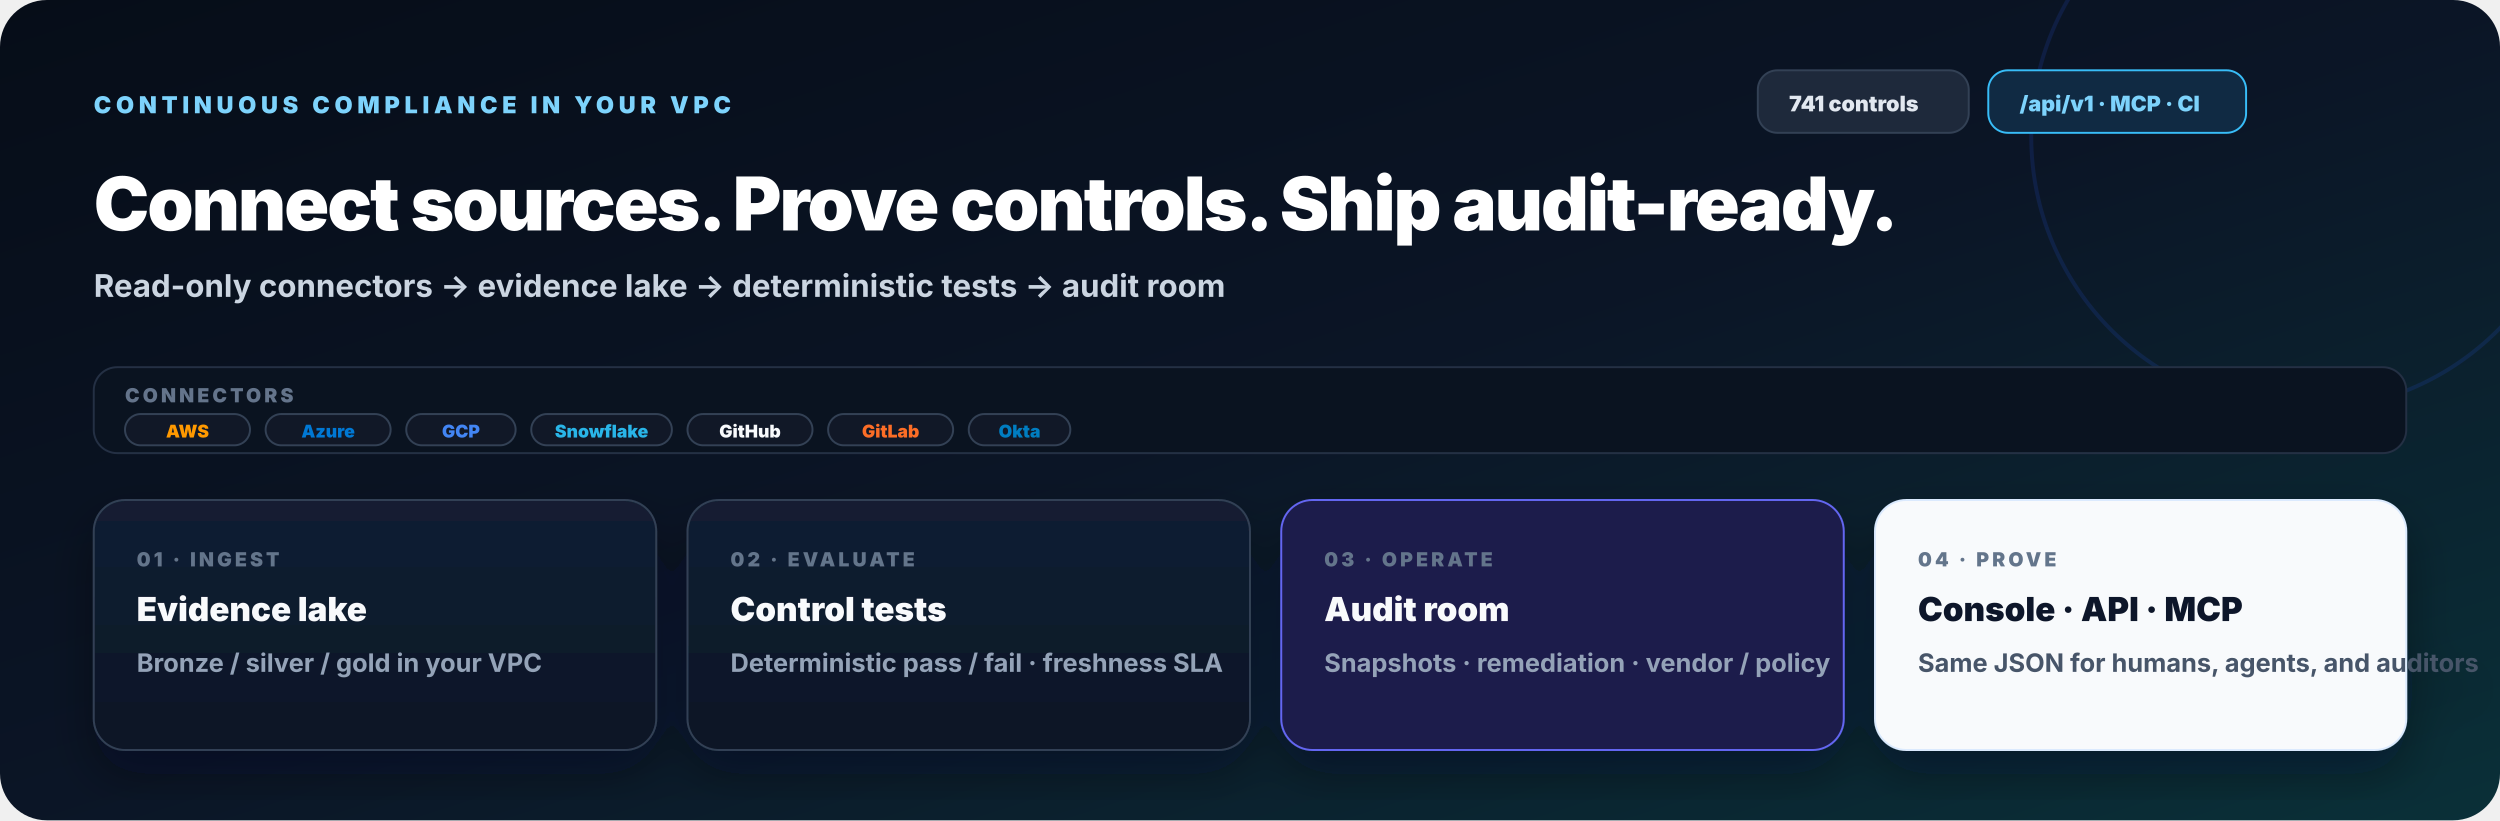
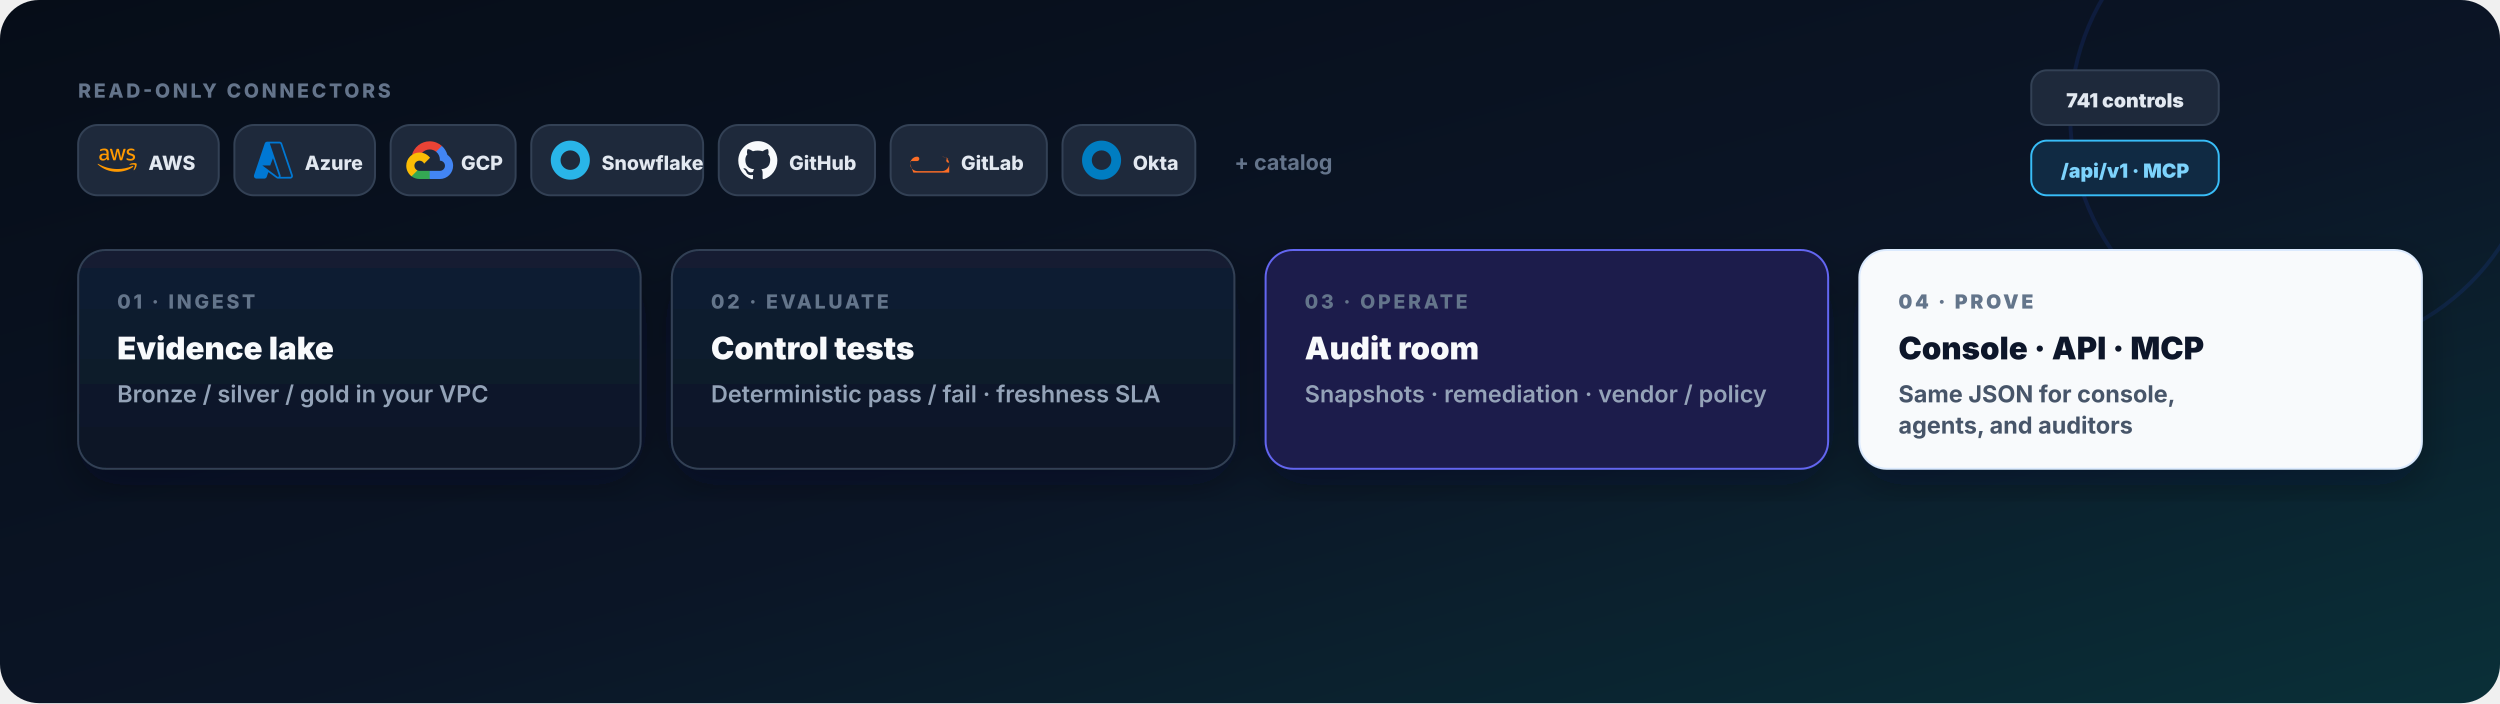
- <svg xmlns="http://www.w3.org/2000/svg" width="1280" height="420" viewBox="0 0 1280 420" role="img" aria-labelledby="title desc">
+ <svg xmlns="http://www.w3.org/2000/svg" width="1280" height="360" viewBox="0 0 1280 360" role="img" aria-labelledby="title desc">
  <defs>
    <linearGradient id="bg" x1="0" y1="0" x2="1" y2="1">
      <stop offset="0" stop-color="#060d18" />
-       <stop offset=".5" stop-color="#0b1526" />
+       <stop offset=".55" stop-color="#0b1526" />
      <stop offset="1" stop-color="#0a3038" />
    </linearGradient>
    <linearGradient id="accent" x1="0" y1="0" x2="1" y2="0">
      <stop offset="0" stop-color="#4f7cff" />
      <stop offset="1" stop-color="#30c7d2" />
    </linearGradient>
    <linearGradient id="panel" x1="0" y1="0" x2="0" y2="1">
      <stop offset="0" stop-color="#121f33" />
      <stop offset="1" stop-color="#0c1626" />
    </linearGradient>
-     <filter id="shadow" x="-20%" y="-20%" width="140%" height="140%">
-       <feDropShadow dx="0" dy="12" stdDeviation="12" flood-color="#020617" flood-opacity=".35" />
+     <filter id="shadow" x="-15%" y="-15%" width="130%" height="130%">
+       <feDropShadow dx="0" dy="8" stdDeviation="10" flood-color="#020617" flood-opacity=".3" />
    </filter>
    <style>
-       .font { font-family: Inter, ui-sans-serif, system-ui, -apple-system, BlinkMacSystemFont, "Segoe UI", Arial, sans-serif; }
-       .eyebrow { fill: #7dd3fc; font-size: 12px; font-weight: 900; letter-spacing: 2.4px; }
-       .headline { fill: #fff; font-size: 38px; font-weight: 950; letter-spacing: -1px; }
-       .sub { fill: #cbd5e1; font-size: 16px; font-weight: 650; }
+       .font { font-family: Inter, ui-sans-serif, system-ui, sans-serif; }
      .chip { fill: #1e293b; stroke: #334155; stroke-width: 1; }
-       .chipText { fill: #e2e8f0; font-size: 11px; font-weight: 850; }
-       .label { fill: #64748b; font-size: 10px; font-weight: 900; letter-spacing: 1.6px; }
-       .title { fill: #f8fafc; font-size: 17px; font-weight: 900; }
-       .body { fill: #94a3b8; font-size: 13px; font-weight: 650; }
+       .label { fill: #64748b; font-size: 10px; font-weight: 800; letter-spacing: 1.4px; }
+       .title { fill: #f8fafc; font-size: 16px; font-weight: 900; }
+       .body { fill: #94a3b8; font-size: 12px; font-weight: 600; }
    </style>
  </defs>
-   <rect width="1280" height="420" rx="24" fill="url(#bg)" />
-   <circle cx="1180" cy="70" r="140" fill="none" stroke="#315dff" stroke-opacity=".14" stroke-width="2" />
+   <rect width="1280" height="360" rx="20" fill="url(#bg)" />
+   <circle cx="1180" cy="60" r="120" fill="none" stroke="#315dff" stroke-opacity=".12" stroke-width="2" />
  <g class="font">
-     <text x="48" y="58" class="eyebrow">CONTINUOUS COMPLIANCE IN YOUR VPC</text>
-     <g transform="translate(900,36)">
-       <rect width="108" height="32" rx="10" class="chip" />
-       <text x="16" y="21" class="chipText">741 controls</text>
-       <rect x="118" width="132" height="32" rx="10" fill="#102a43" stroke="#38bdf8" stroke-width="1" />
-       <text x="134" y="21" fill="#7dd3fc" font-size="11" font-weight="900">/api/v1 · MCP · CI</text>
-     </g>
-     <text x="48" y="118" class="headline">Connect sources. Prove controls. Ship audit-ready.</text>
-     <text x="48" y="152" class="sub">Read-only connectors → evidence lake → deterministic tests → audit room</text>
-     <g transform="translate(48,188)">
-       <rect width="1184" height="44" rx="12" fill="#0a1320" stroke="#243044" />
-       <text x="16" y="18" class="label">CONNECTORS</text>
-       <g transform="translate(16,24)">
-         <rect width="64" height="16" rx="8" fill="#111827" stroke="#334155" />
-         <text x="32" y="12" text-anchor="middle" fill="#FF9900" font-size="9" font-weight="900">AWS</text>
-         <rect x="72" width="64" height="16" rx="8" fill="#111827" stroke="#334155" />
-         <text x="104" y="12" text-anchor="middle" fill="#0078D4" font-size="9" font-weight="900">Azure</text>
-         <rect x="144" width="56" height="16" rx="8" fill="#111827" stroke="#334155" />
-         <text x="172" y="12" text-anchor="middle" fill="#4285F4" font-size="9" font-weight="900">GCP</text>
-         <rect x="208" width="72" height="16" rx="8" fill="#111827" stroke="#334155" />
-         <text x="244" y="12" text-anchor="middle" fill="#29B5E8" font-size="9" font-weight="900">Snowflake</text>
-         <rect x="288" width="64" height="16" rx="8" fill="#111827" stroke="#334155" />
-         <text x="320" y="12" text-anchor="middle" fill="#f8fafc" font-size="9" font-weight="900">GitHub</text>
-         <rect x="360" width="64" height="16" rx="8" fill="#111827" stroke="#334155" />
-         <text x="392" y="12" text-anchor="middle" fill="#FC6D26" font-size="9" font-weight="900">GitLab</text>
-         <rect x="432" width="52" height="16" rx="8" fill="#111827" stroke="#334155" />
-         <text x="458" y="12" text-anchor="middle" fill="#007DC1" font-size="9" font-weight="900">Okta</text>
+     <g transform="translate(40,36)">
+       <text x="0" y="14" class="label">READ-ONLY CONNECTORS</text>
+       <g transform="translate(0,28)">
+         <rect width="72" height="36" rx="10" class="chip" />
+         <svg x="10" y="8" width="20" height="20" viewBox="0 0 24 24">
+           <path fill="#FF9900" d="M6.763 10.036c0 .296.032.535.088.71.064.176.144.368.256.576.04.063.056.127.056.183 0 .08-.048.16-.152.24l-.503.335a.383.383 0 0 1-.208.072c-.08 0-.16-.04-.239-.112a2.47 2.47 0 0 1-.287-.375 6.18 6.18 0 0 1-.248-.471c-.622.734-1.405 1.101-2.347 1.101-.67 0-1.205-.191-1.596-.574-.391-.384-.59-.894-.59-1.533 0-.678.239-1.23.726-1.644.487-.415 1.133-.623 1.955-.623.272 0 .551.024.846.064.296.04.6.104.918.176v-.583c0-.607-.127-1.03-.375-1.277-.255-.248-.686-.367-1.3-.367-.28 0-.568.031-.863.103-.295.072-.583.16-.862.272a2.287 2.287 0 0 1-.28.104.488.488 0 0 1-.127.023c-.112 0-.168-.08-.168-.247v-.391c0-.128.016-.224.056-.28a.597.597 0 0 1 .224-.167c.279-.144.614-.264 1.005-.36a4.84 4.84 0 0 1 1.246-.151c.95 0 1.644.216 2.091.647.439.43.662 1.085.662 1.963v2.586zm-3.24 1.214c.263 0 .534-.048.822-.144.287-.096.543-.271.758-.51.128-.152.224-.32.272-.512.047-.191.08-.423.08-.694v-.335a6.66 6.66 0 0 0-.735-.136 6.02 6.02 0 0 0-.75-.048c-.535 0-.926.104-1.19.32-.263.215-.39.518-.39.917 0 .375.095.655.295.846.191.2.47.296.838.296zm6.41.862c-.144 0-.24-.024-.304-.08-.064-.048-.12-.16-.168-.311L7.586 5.55a1.398 1.398 0 0 1-.072-.32c0-.128.064-.2.191-.2h.783c.151 0 .255.025.31.08.065.048.113.16.16.312l1.342 5.284 1.245-5.284c.04-.16.088-.264.151-.312a.549.549 0 0 1 .32-.08h.638c.152 0 .256.025.32.08.063.048.12.16.151.312l1.261 5.348 1.381-5.348c.048-.16.104-.264.16-.312a.52.52 0 0 1 .311-.08h.743c.127 0 .2.065.2.2 0 .04-.009.08-.017.128a1.137 1.137 0 0 1-.056.2l-1.923 6.17c-.048.16-.104.263-.168.311a.51.51 0 0 1-.303.08h-.687c-.151 0-.255-.024-.32-.08-.063-.056-.119-.16-.15-.32l-1.238-5.148-1.23 5.14c-.04.16-.087.264-.15.32-.065.056-.177.08-.32.08zm10.256.215c-.415 0-.83-.048-1.229-.143-.399-.096-.71-.2-.918-.32-.128-.071-.215-.151-.247-.223a.563.563 0 0 1-.048-.224v-.407c0-.167.064-.247.183-.247.048 0 .096.008.144.024.048.016.12.048.2.08.271.12.566.215.878.279.319.064.63.096.95.096.502 0 .894-.088 1.165-.264a.86.86 0 0 0 .415-.758.777.777 0 0 0-.215-.559c-.144-.151-.416-.287-.807-.415l-1.157-.36c-.583-.183-1.014-.454-1.277-.813a1.902 1.902 0 0 1-.4-1.158c0-.335.073-.63.216-.886.144-.255.335-.479.575-.654.24-.184.51-.32.83-.415.32-.096.655-.136 1.006-.136.175 0 .359.008.535.032.183.024.35.056.518.088.16.04.312.08.455.127.144.048.256.096.336.144a.69.69 0 0 1 .24.2.43.43 0 0 1 .071.263v.375c0 .168-.064.256-.184.256a.83.83 0 0 1-.303-.096 3.652 3.652 0 0 0-1.532-.311c-.455 0-.815.071-1.062.223-.248.152-.375.383-.375.71 0 .224.08.416.24.567.159.152.454.304.877.44l1.134.358c.574.184.99.44 1.237.767.247.327.367.702.367 1.117 0 .343-.072.655-.207.926-.144.272-.336.511-.583.703-.248.2-.543.343-.886.447-.36.111-.734.167-1.142.167zM21.698 16.207c-2.626 1.94-6.442 2.969-9.722 2.969-4.598 0-8.74-1.7-11.87-4.526-.247-.223-.024-.527.272-.351 3.384 1.963 7.559 3.153 11.877 3.153 2.914 0 6.114-.607 9.06-1.852.439-.2.814.287.383.607zM22.792 14.961c-.336-.43-2.22-.207-3.074-.103-.255.032-.295-.192-.063-.36 1.5-1.053 3.967-.75 4.254-.399.287.36-.08 2.826-1.485 4.007-.215.184-.423.088-.327-.151.32-.79 1.03-2.57.695-2.994z" />
+         </svg>
+         <text x="36" y="23" fill="#e2e8f0" font-size="10" font-weight="800">AWS</text>
+         <g transform="translate(80,0)">
+           <rect width="72" height="36" rx="10" class="chip" />
+           <svg x="10" y="8" width="20" height="20" viewBox="0 0 24 24">
+             <path fill="#0078D4" d="M22.379 23.343a1.62 1.62 0 0 0 1.536-2.14v.002L17.35 1.76A1.62 1.62 0 0 0 15.816.657H8.184A1.62 1.62 0 0 0 6.65 1.76L.086 21.204a1.62 1.62 0 0 0 1.536 2.139h4.741a1.62 1.62 0 0 0 1.535-1.103l.977-2.892 4.947 3.675c.28.208.618.32.966.32m-3.084-12.531 3.624 10.739a.54.54 0 0 1-.51.713v-.001h-.03a.54.54 0 0 1-.322-.106l-9.287-6.9h4.853m6.313 7.006c.116-.326.13-.694.007-1.058L9.79 1.76a1.722 1.722 0 0 0-.007-.02h6.034a.54.54 0 0 1 .512.366l6.562 19.445a.54.54 0 0 1-.338.684" />
+           </svg>
+           <text x="36" y="23" fill="#e2e8f0" font-size="10" font-weight="800">Azure</text>
+         </g>
+         <g transform="translate(160,0)">
+           <rect width="64" height="36" rx="10" class="chip" />
+           <svg x="8" y="6" width="24" height="24" viewBox="0 0 64 64">
+             <path fill="#EA4335" d="M40.728 20.488l2.05.035 5.57-5.57.27-2.36C44.2 8.657 38.367 6.26 31.993 6.26c-11.54 0-21.28 7.852-24.163 18.488.608-.424 1.908-.106 1.908-.106l11.13-1.83s.572-.947.862-.9A13.88 13.88 0 0 1 32 17.375c3.3.007 6.34 1.173 8.728 3.102z" />
+             <path fill="#4285F4" d="M56.17 24.77c-1.293-4.77-3.958-8.982-7.555-12.177l-7.887 7.887c3.16 2.55 5.187 6.452 5.187 10.82v1.392c3.837 0 6.954 3.124 6.954 6.954 0 3.837-3.124 6.954-6.954 6.954H32.007L30.615 48v8.346l1.392 1.385h13.908A18.11 18.11 0 0 0 64 39.647c-.007-6.155-3.1-11.6-7.83-14.876z" />
+             <path fill="#34A853" d="M18.085 57.74h13.9V46.6h-13.9a6.89 6.89 0 0 1-2.862-.622l-2.007.615-5.57 5.57-.488 1.88a18 18 0 0 0 10.926 3.689z" />
+             <path fill="#FBBC05" d="M18.085 21.57A18.11 18.11 0 0 0 0 39.654c0 5.873 2.813 11.095 7.166 14.403l8.064-8.064a6.96 6.96 0 0 1-4.099-6.339c0-3.837 3.124-6.954 6.954-6.954 2.82 0 5.244 1.7 6.34 4.1l8.064-8.064c-3.307-4.353-8.53-7.166-14.403-7.166z" />
+           </svg>
+           <text x="36" y="23" fill="#e2e8f0" font-size="10" font-weight="800">GCP</text>
+         </g>
+         <g transform="translate(232,0)">
+           <rect width="88" height="36" rx="10" class="chip" />
+           <svg x="10" y="8" width="20" height="20" viewBox="0 0 24 24">
+             <path fill="#29B5E8" d="M12 0C5.389 0 0 5.35 0 12s5.35 12 12 12 12-5.35 12-12S18.611 0 12 0zm0 18c-3.325 0-6-2.675-6-6s2.675-6 6-6 6 2.675 6 6-2.675 6-6 6z" />
+           </svg>
+           <text x="36" y="23" fill="#e2e8f0" font-size="10" font-weight="800">Snowflake</text>
+         </g>
+         <g transform="translate(328,0)">
+           <rect width="80" height="36" rx="10" class="chip" />
+           <svg x="10" y="8" width="20" height="20" viewBox="0 0 24 24">
+             <path fill="#f8fafc" d="M12 .297c-6.63 0-12 5.373-12 12 0 5.303 3.438 9.8 8.205 11.385.6.113.82-.258.82-.577 0-.285-.01-1.04-.015-2.04-3.338.724-4.042-1.61-4.042-1.61C4.422 18.07 3.633 17.7 3.633 17.7c-1.087-.744.084-.729.084-.729 1.205.084 1.838 1.236 1.838 1.236 1.07 1.835 2.809 1.305 3.495.998.108-.776.417-1.305.76-1.605-2.665-.3-5.466-1.332-5.466-5.93 0-1.31.465-2.38 1.235-3.22-.135-.303-.54-1.523.105-3.176 0 0 1.005-.322 3.3 1.23.96-.267 1.98-.399 3-.405 1.02.006 2.04.138 3 .405 2.28-1.552 3.285-1.23 3.285-1.23.645 1.653.24 2.873.12 3.176.765.84 1.23 1.91 1.23 3.22 0 4.61-2.805 5.625-5.475 5.92.42.36.81 1.096.81 2.22 0 1.606-.015 2.896-.015 3.286 0 .315.21.69.825.57C20.565 22.092 24 17.592 24 12.297c0-6.627-5.373-12-12-12" />
+           </svg>
+           <text x="36" y="23" fill="#e2e8f0" font-size="10" font-weight="800">GitHub</text>
+         </g>
+         <g transform="translate(416,0)">
+           <rect width="80" height="36" rx="10" class="chip" />
+           <svg x="10" y="8" width="20" height="20" viewBox="0 0 24 24">
+             <path fill="#FC6D26" d="M23.546 10.852c-.766-.002-1.35.54-1.35 1.348 0 .748.588 1.352 1.312 1.352h4.872c-.635 2.087-1.397 4.088-2.275 5.986a.237.237 0 0 1-.2.114H2.115a.237.237 0 0 1-.2-.114C.837 16.64.075 14.64-.56 12.552h4.872c.724 0 1.312-.604 1.312-1.352 0-.807-.584-1.35-1.35-1.348C2.056 9.851.002 11.805 0 14.298c0 .001 0 .001 0 .003.002 2.494 2.058 4.447 4.589 4.447h14.822c2.531 0 4.587-1.953 4.589-4.447 0-.001 0-.001 0-.003-.002-2.493-2.056-4.447-4.454-4.449" />
+           </svg>
+           <text x="36" y="23" fill="#e2e8f0" font-size="10" font-weight="800">GitLab</text>
+         </g>
+         <g transform="translate(504,0)">
+           <rect width="68" height="36" rx="10" class="chip" />
+           <svg x="10" y="8" width="20" height="20" viewBox="0 0 24 24">
+             <path fill="#007DC1" d="M12 0C5.389 0 0 5.35 0 12s5.35 12 12 12 12-5.35 12-12S18.611 0 12 0zm0 18c-3.325 0-6-2.675-6-6s2.675-6 6-6 6 2.675 6 6-2.675 6-6 6z" />
+           </svg>
+           <text x="36" y="23" fill="#e2e8f0" font-size="10" font-weight="800">Okta</text>
+         </g>
+         <text x="592" y="23" fill="#64748b" font-size="11" font-weight="700">+ catalog</text>
      </g>
    </g>
+     <g transform="translate(1040,36)">
+       <rect width="96" height="28" rx="8" class="chip" />
+       <text x="48" y="19" text-anchor="middle" fill="#e2e8f0" font-size="10" font-weight="900">741 controls</text>
+       <rect y="36" width="96" height="28" rx="8" fill="#102a43" stroke="#38bdf8" stroke-width="1" />
+       <text x="48" y="55" text-anchor="middle" fill="#7dd3fc" font-size="10" font-weight="900">/api/v1 · MCP</text>
+     </g>
    <g filter="url(#shadow)">
-       <g transform="translate(48,256)">
-         <rect width="288" height="128" rx="16" fill="url(#panel)" stroke="#334155" />
-         <text x="22" y="34" class="label">01 · INGEST</text>
-         <text x="22" y="62" class="title">Evidence lake</text>
-         <text x="22" y="88" class="body">Bronze / silver / gold in your VPC</text>
+       <g transform="translate(40,128)">
+         <rect width="288" height="112" rx="14" fill="url(#panel)" stroke="#334155" />
+         <text x="20" y="30" class="label">01 · INGEST</text>
+         <text x="20" y="56" class="title">Evidence lake</text>
+         <text x="20" y="78" class="body">Bronze / silver / gold in your VPC</text>
      </g>
-       <g transform="translate(352,256)">
-         <rect width="288" height="128" rx="16" fill="url(#panel)" stroke="#334155" />
-         <text x="22" y="34" class="label">02 · EVALUATE</text>
-         <text x="22" y="62" class="title">Control tests</text>
-         <text x="22" y="88" class="body">Deterministic pass / fail · freshness SLA</text>
+       <g transform="translate(344,128)">
+         <rect width="288" height="112" rx="14" fill="url(#panel)" stroke="#334155" />
+         <text x="20" y="30" class="label">02 · EVALUATE</text>
+         <text x="20" y="56" class="title">Control tests</text>
+         <text x="20" y="78" class="body">Deterministic pass / fail · freshness SLA</text>
      </g>
-       <g transform="translate(656,256)">
-         <rect width="288" height="128" rx="16" fill="#1e1b4b" stroke="#6366f1" />
-         <text x="22" y="34" class="label" fill="#c4b5fd">03 · OPERATE</text>
-         <text x="22" y="62" class="title">Audit room</text>
-         <text x="22" y="88" class="body">Snapshots · remediation · vendor / policy</text>
+       <g transform="translate(648,128)">
+         <rect width="288" height="112" rx="14" fill="#1e1b4b" stroke="#6366f1" />
+         <text x="20" y="30" class="label" fill="#c4b5fd">03 · OPERATE</text>
+         <text x="20" y="56" class="title">Audit room</text>
+         <text x="20" y="78" class="body">Snapshots · remediation · vendor / policy</text>
      </g>
-       <g transform="translate(960,256)">
-         <rect width="272" height="128" rx="16" fill="#f8fafc" stroke="#dbeafe" />
-         <text x="22" y="34" fill="#64748b" font-size="10" font-weight="900" letter-spacing="1.6">04 · PROVE</text>
-         <text x="22" y="62" fill="#0f172a" font-size="17" font-weight="950">Console · API · MCP</text>
-         <text x="22" y="88" fill="#475569" font-size="13" font-weight="750">Same JSON for humans, agents, and auditors</text>
+       <g transform="translate(952,128)">
+         <rect width="288" height="112" rx="14" fill="#f8fafc" stroke="#dbeafe" />
+         <text x="20" y="30" fill="#64748b" font-size="10" font-weight="900" letter-spacing="1.4">04 · PROVE</text>
+         <text x="20" y="56" fill="#0f172a" font-size="16" font-weight="950">Console · API · MCP</text>
+         <text x="20" y="78" fill="#475569" font-size="12" font-weight="700">Same JSON for console,</text>
+         <text x="20" y="94" fill="#475569" font-size="12" font-weight="700">agents, and auditors</text>
      </g>
    </g>
-     <path d="M344 320h12" stroke="url(#accent)" stroke-width="3" stroke-linecap="round" />
-     <path d="M648 320h12" stroke="url(#accent)" stroke-width="3" stroke-linecap="round" />
-     <path d="M944 320h12" stroke="url(#accent)" stroke-width="3" stroke-linecap="round" />
+     <path d="M336 184h12" stroke="url(#accent)" stroke-width="3" stroke-linecap="round" />
+     <path d="M640 184h12" stroke="url(#accent)" stroke-width="3" stroke-linecap="round" />
+     <path d="M944 184h12" stroke="url(#accent)" stroke-width="3" stroke-linecap="round" />
  </g>
</svg>
